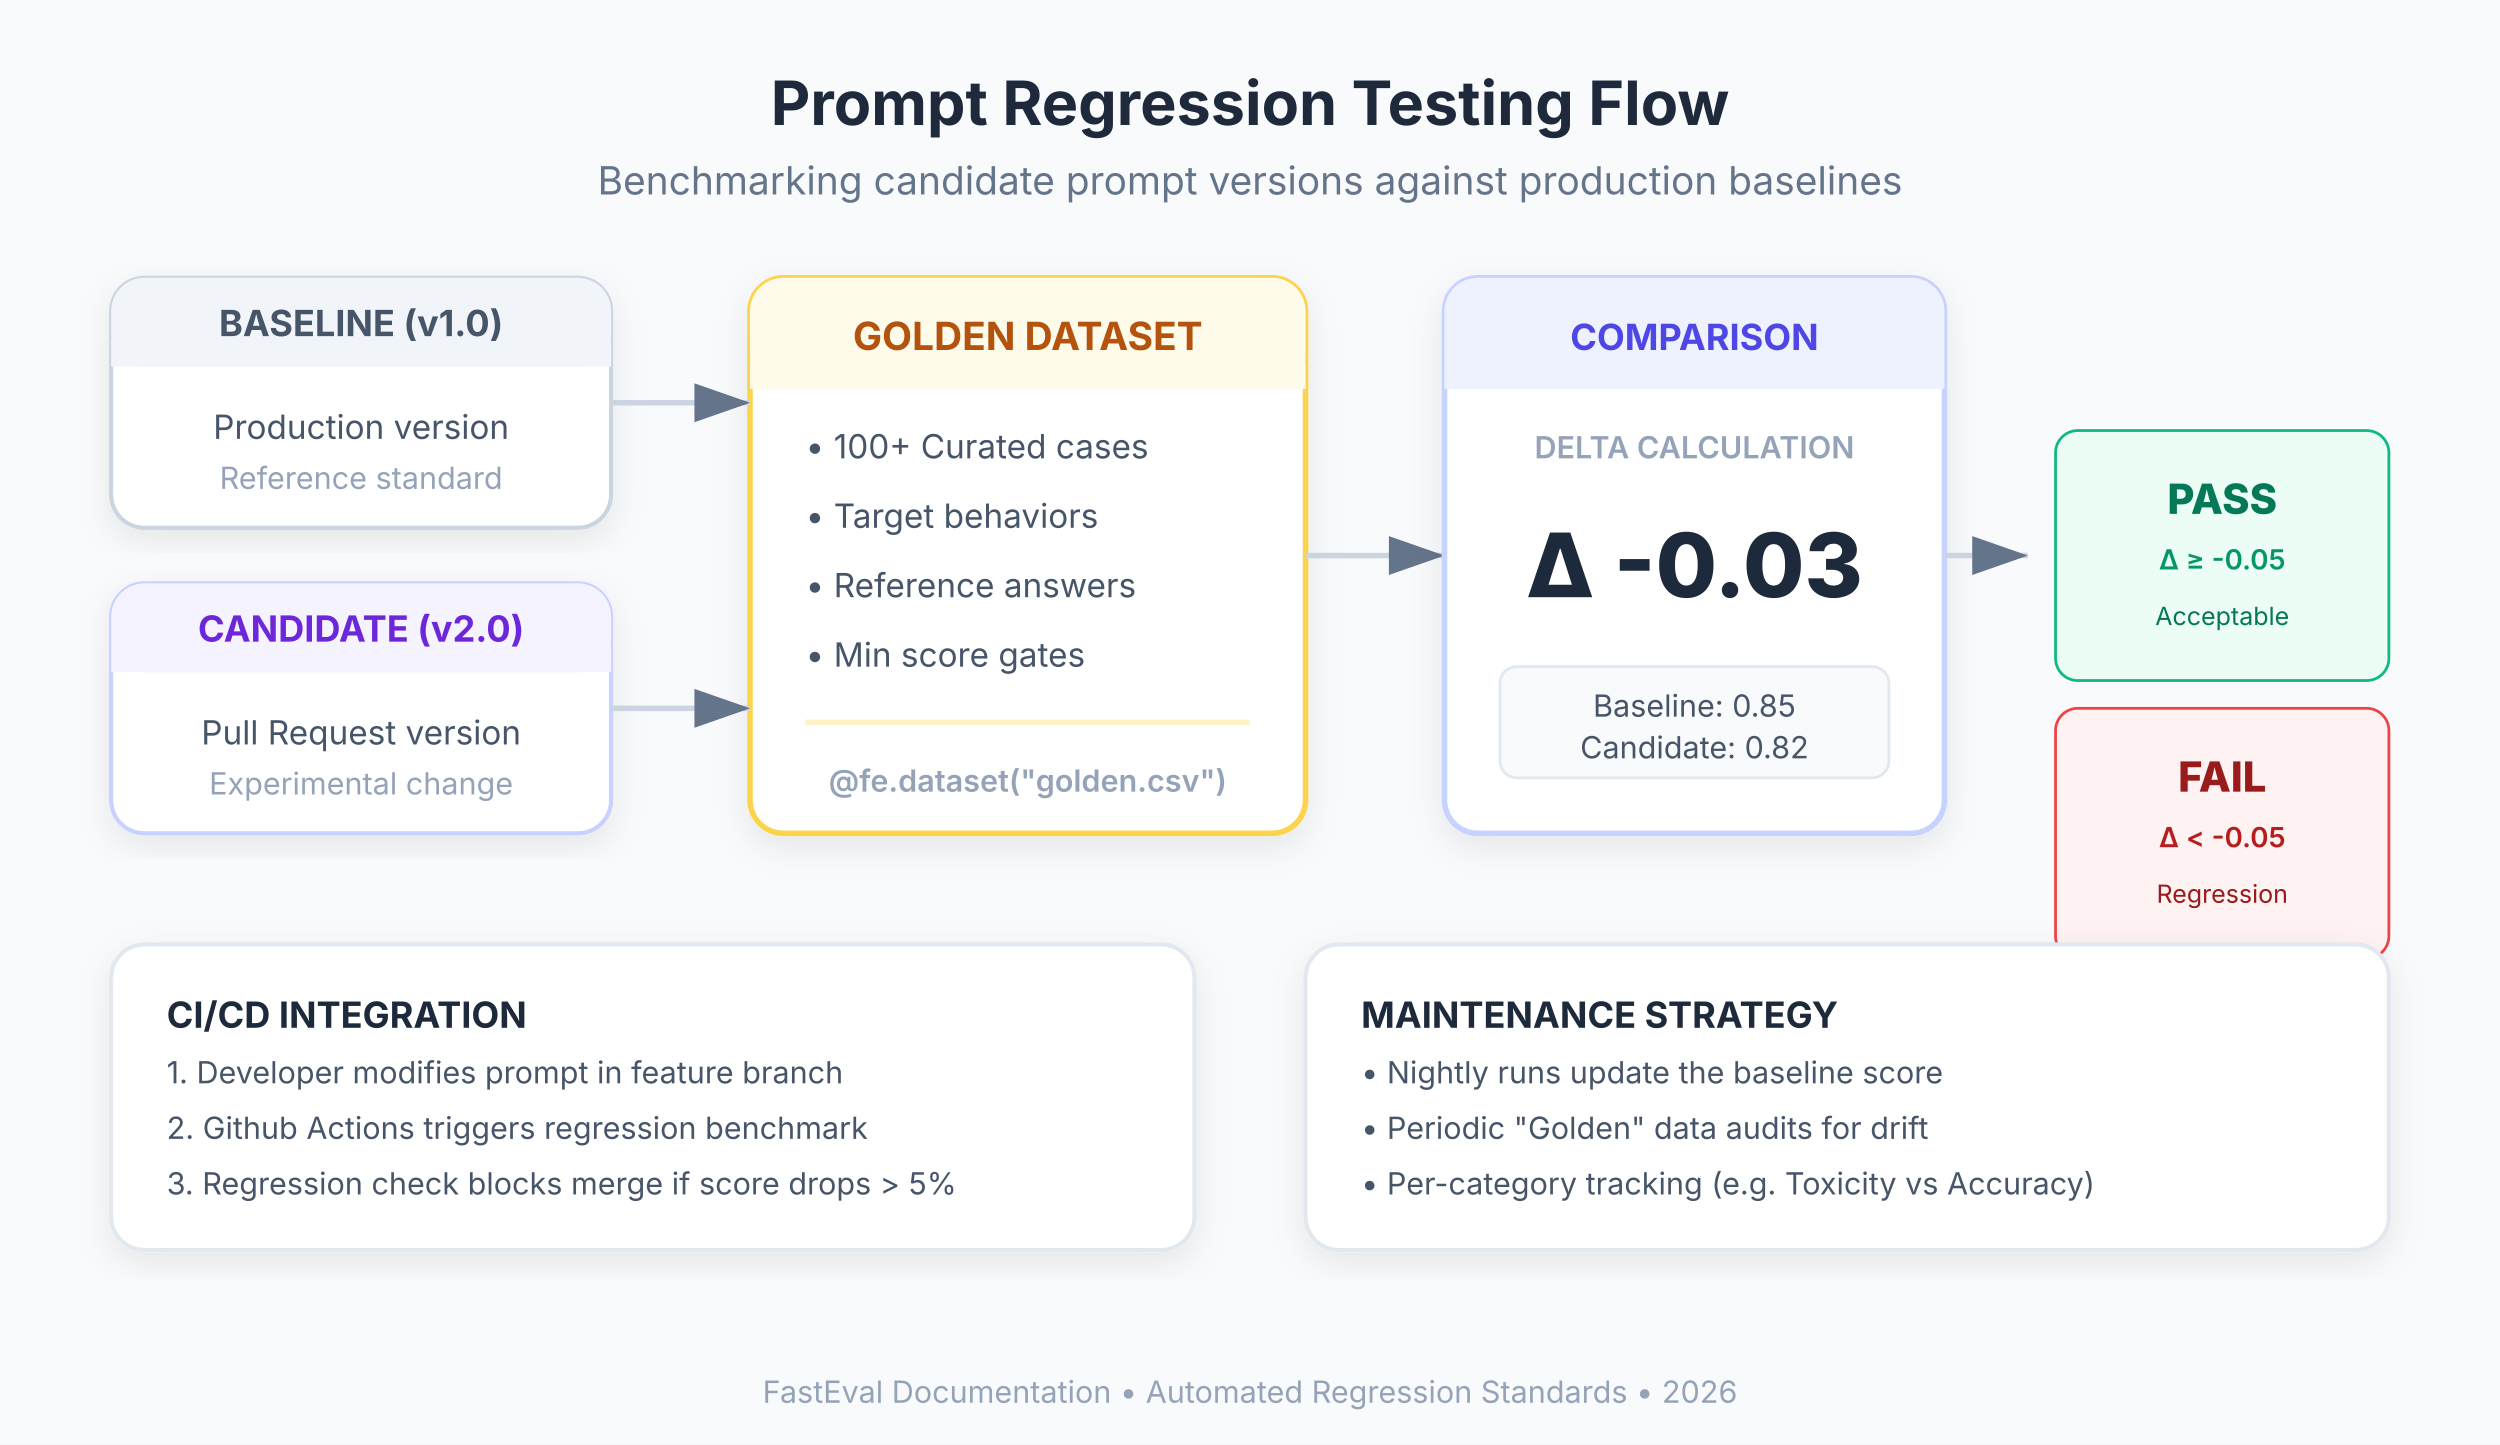
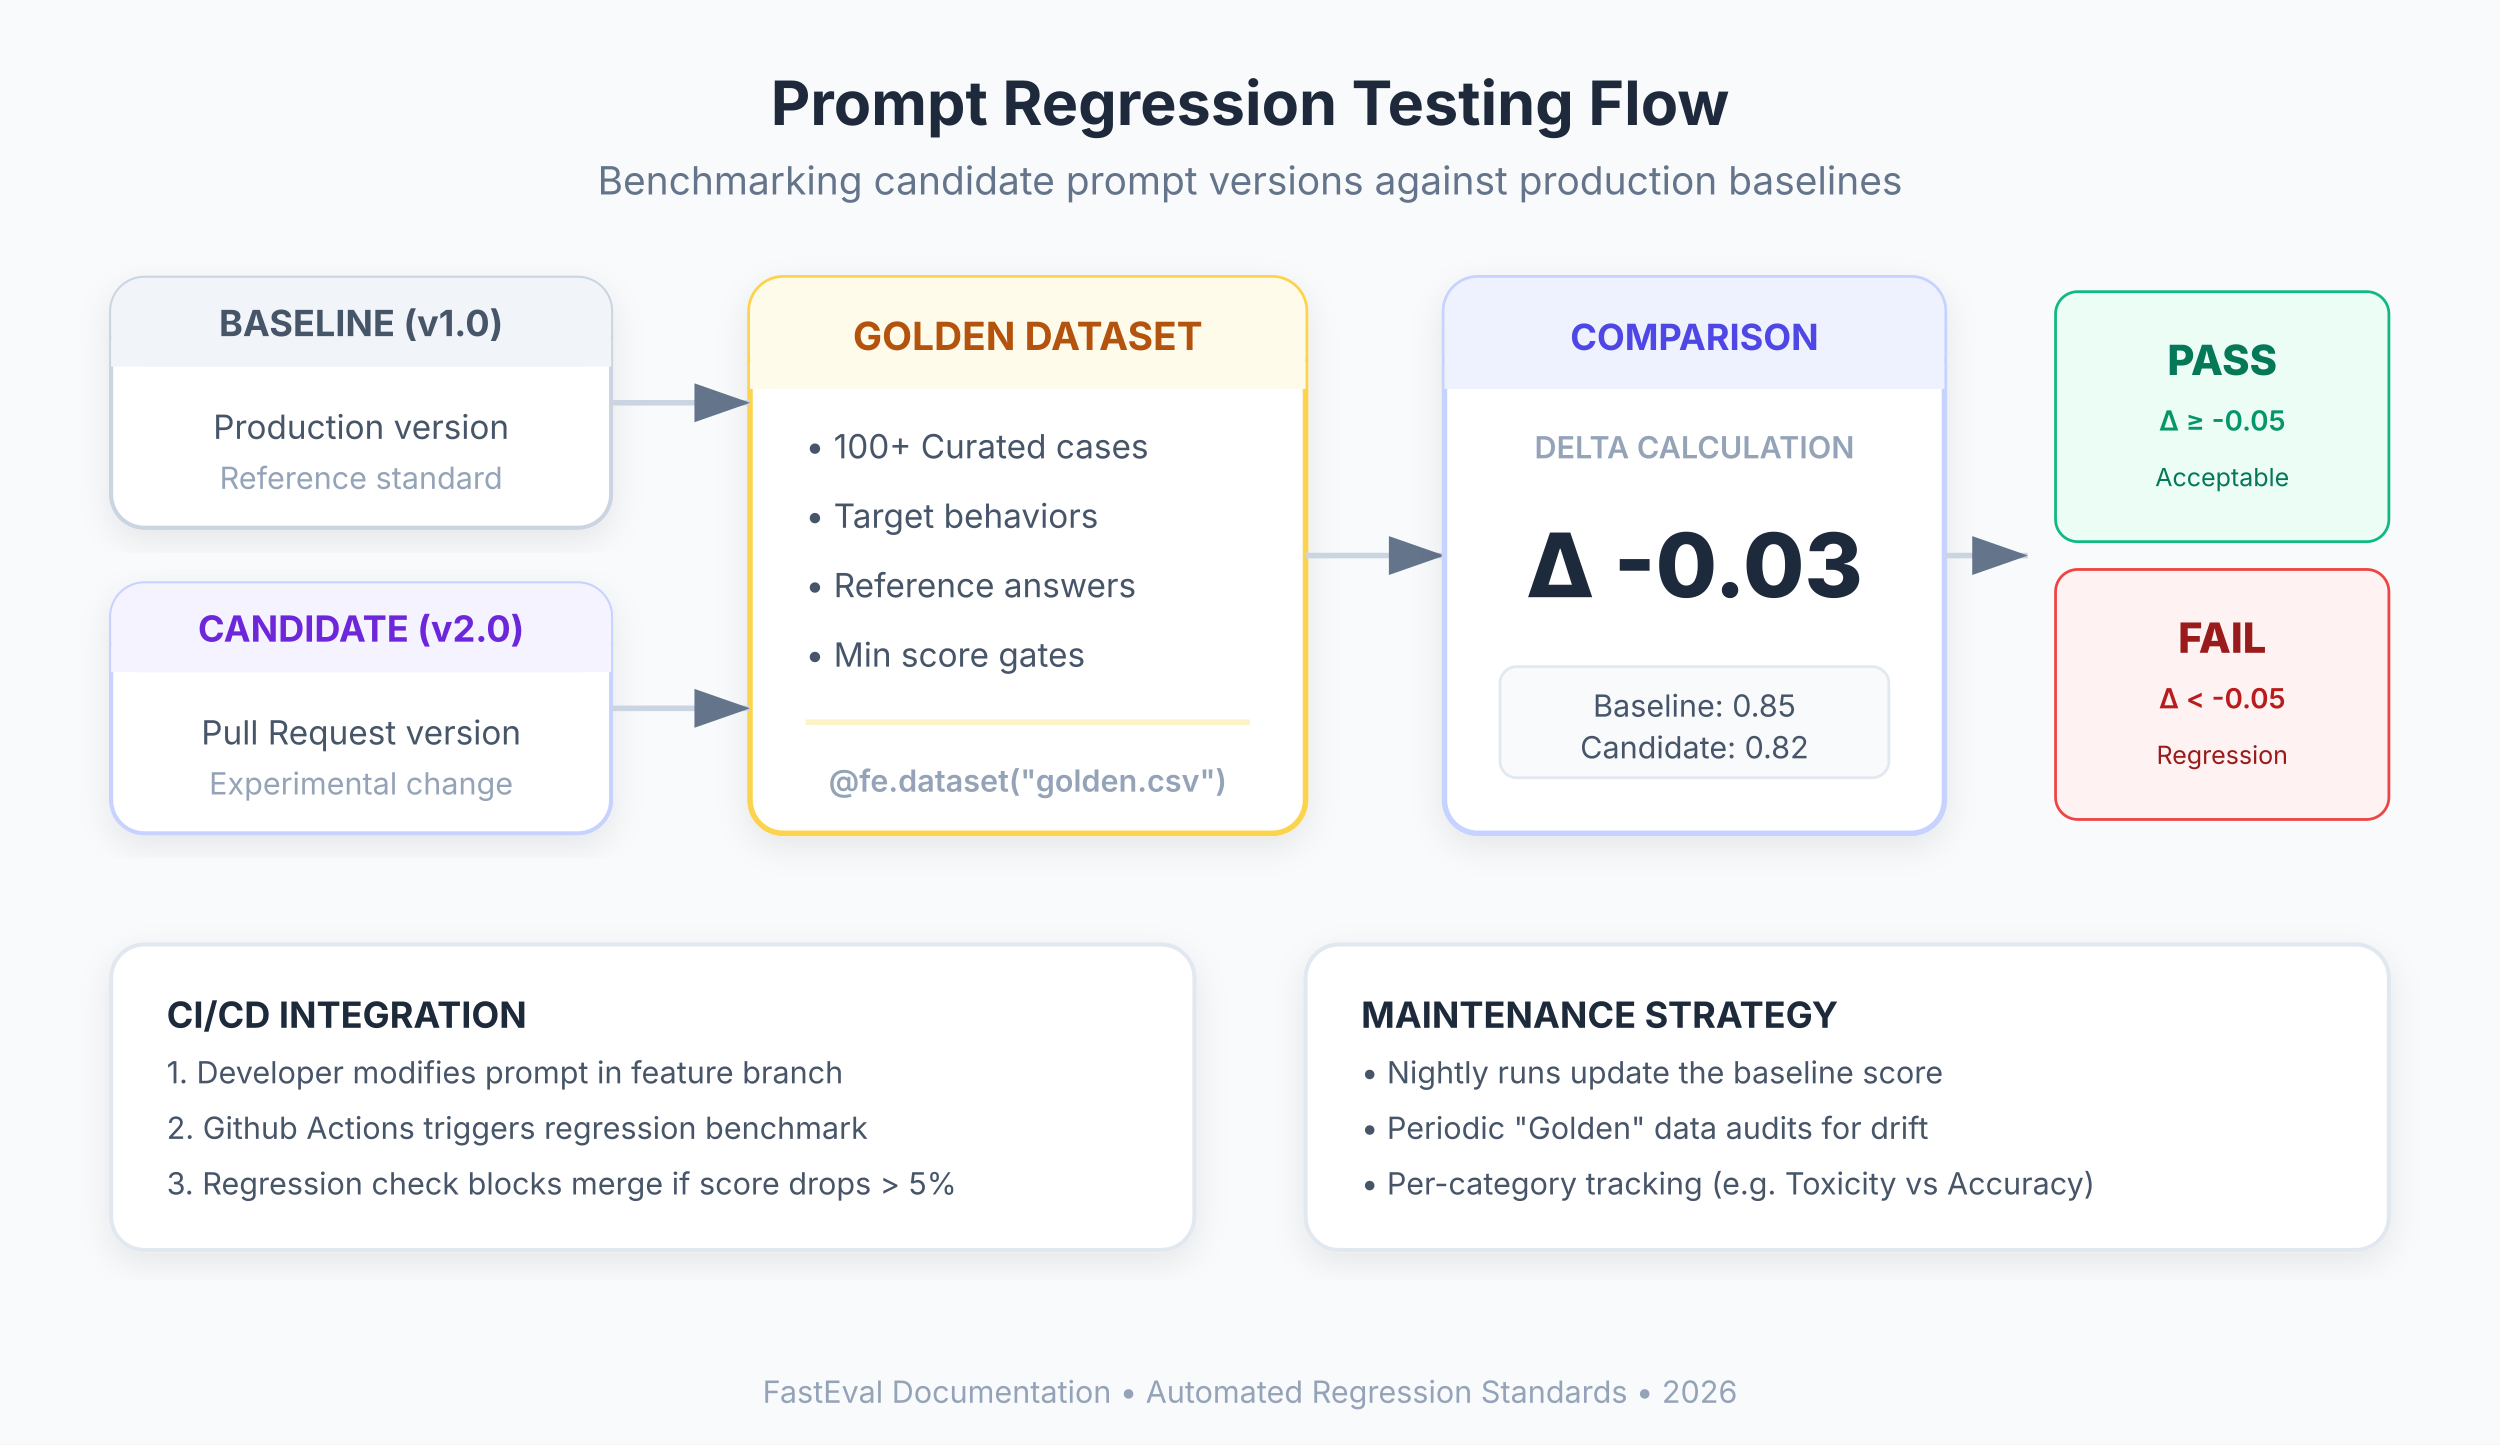
<svg xmlns="http://www.w3.org/2000/svg" viewBox="0 0 900 520" font-family="Inter, system-ui, -apple-system, sans-serif">
  <defs>
    <filter id="shadow" x="-10%" y="-10%" width="120%" height="120%">
      <feDropShadow dx="0" dy="4" stdDeviation="6" flood-opacity="0.08" />
    </filter>
    <marker id="arrowhead" markerWidth="10" markerHeight="7" refX="10" refY="3.5" orient="auto">
      <polygon points="0 0, 10 3.5, 0 7" fill="#64748b" />
    </marker>
  </defs>
  <rect width="900" height="520" fill="#f8fafc" />
  <text x="450" y="45" text-anchor="middle" font-size="22" font-weight="700" fill="#1e293b">Prompt Regression Testing Flow</text>
  <text x="450" y="70" text-anchor="middle" font-size="14" fill="#64748b">Benchmarking candidate prompt versions against production baselines</text>
  <g transform="translate(40, 100)">
    <g filter="url(#shadow)">
      <rect width="180" height="90" rx="12" fill="white" stroke="#cbd5e1" stroke-width="1.5" />
      <rect width="180" height="32" rx="12" fill="#f1f5f9" />
      <rect y="22" width="180" height="10" fill="#f1f5f9" />
      <text x="90" y="21" text-anchor="middle" font-size="13" font-weight="700" fill="#475569">BASELINE (v1.0)</text>
      <text x="90" y="58" text-anchor="middle" font-size="12" fill="#475569">Production version</text>
      <text x="90" y="76" text-anchor="middle" font-size="11" fill="#94a3b8">Reference standard</text>
    </g>
    <g transform="translate(0, 110)" filter="url(#shadow)">
      <rect width="180" height="90" rx="12" fill="white" stroke="#c7d2fe" stroke-width="1.5" />
      <rect width="180" height="32" rx="12" fill="#f5f3ff" />
      <rect y="22" width="180" height="10" fill="#f5f3ff" />
      <text x="90" y="21" text-anchor="middle" font-size="13" font-weight="700" fill="#6d28d9">CANDIDATE (v2.0)</text>
      <text x="90" y="58" text-anchor="middle" font-size="12" fill="#475569">Pull Request version</text>
      <text x="90" y="76" text-anchor="middle" font-size="11" fill="#94a3b8">Experimental change</text>
    </g>
  </g>
  <g transform="translate(270, 100)" filter="url(#shadow)">
    <rect width="200" height="200" rx="12" fill="white" stroke="#fcd34d" stroke-width="2" />
    <rect width="200" height="40" rx="12" fill="#fffbeb" />
    <rect y="30" width="200" height="10" fill="#fffbeb" />
    <text x="100" y="26" text-anchor="middle" font-size="14" font-weight="700" fill="#b45309">GOLDEN DATASET</text>
    <g transform="translate(20, 65)" font-size="12" fill="#475569">
      <text y="0">• 100+ Curated cases</text>
      <text y="25">• Target behaviors</text>
      <text y="50">• Reference answers</text>
      <text y="75">• Min score gates</text>
    </g>
    <line x1="20" y1="160" x2="180" y2="160" stroke="#fef3c7" stroke-width="2" />
    <text x="100" y="185" text-anchor="middle" font-size="11" font-weight="600" fill="#94a3b8">@fe.dataset("golden.csv")</text>
  </g>
  <g fill="none" stroke="#cbd5e1" stroke-width="2">
    <path d="M 220 145 L 270 145" marker-end="url(#arrowhead)" />
    <path d="M 220 255 L 270 255" marker-end="url(#arrowhead)" />
    <path d="M 470 200 L 520 200" marker-end="url(#arrowhead)" />
  </g>
  <g transform="translate(520, 100)">
    <g filter="url(#shadow)">
      <rect width="180" height="200" rx="12" fill="white" stroke="#c7d2fe" stroke-width="2" />
      <rect width="180" height="40" rx="12" fill="#eef2ff" />
      <rect y="30" width="180" height="10" fill="#eef2ff" />
      <text x="90" y="26" text-anchor="middle" font-size="13" font-weight="700" fill="#4f46e5">COMPARISON</text>
      <text x="90" y="65" text-anchor="middle" font-size="11" font-weight="600" fill="#94a3b8">DELTA CALCULATION</text>
      <text x="90" y="115" text-anchor="middle" font-size="32" font-weight="800" fill="#1e293b">Δ -0.03</text>
      <rect x="20" y="140" width="140" height="40" rx="6" fill="#f8fafc" stroke="#e2e8f0" />
      <text x="90" y="158" text-anchor="middle" font-size="11" fill="#475569">Baseline: 0.85</text>
      <text x="90" y="173" text-anchor="middle" font-size="11" fill="#475569">Candidate: 0.82</text>
    </g>
  </g>
  <g transform="translate(740, 100)">
-     <g>
-       <path d="M -40 100 L -10 100" stroke="#cbd5e1" stroke-width="2" marker-end="url(#arrowhead)" />
+     <path d="M -40 100 L -10 100" stroke="#cbd5e1" stroke-width="2" marker-end="url(#arrowhead)" />
+     <g transform="translate(0, -50)">
      <rect x="0" y="55" width="120" height="90" rx="8" fill="#ecfdf5" stroke="#10b981" />
      <text x="60" y="85" text-anchor="middle" font-size="15" font-weight="800" fill="#047857">PASS</text>
      <text x="60" y="105" text-anchor="middle" font-size="10" font-weight="600" fill="#059669">Δ ≥ -0.05</text>
      <text x="60" y="125" text-anchor="middle" font-size="9" fill="#047857">Acceptable</text>
      <rect x="0" y="155" width="120" height="90" rx="8" fill="#fef2f2" stroke="#ef4444" />
      <text x="60" y="185" text-anchor="middle" font-size="15" font-weight="800" fill="#991b1b">FAIL</text>
      <text x="60" y="205" text-anchor="middle" font-size="10" font-weight="600" fill="#b91c1c">Δ &lt; -0.05</text>
      <text x="60" y="225" text-anchor="middle" font-size="9" fill="#991b1b">Regression</text>
    </g>
  </g>
  <g transform="translate(40, 340)">
    <g filter="url(#shadow)">
      <rect width="390" height="110" rx="12" fill="white" stroke="#e2e8f0" stroke-width="1.5" />
      <text x="20" y="30" font-size="13" font-weight="700" fill="#1e293b">CI/CD INTEGRATION</text>
      <g transform="translate(20, 50)" font-size="11" fill="#475569">
        <text y="0">1. Developer modifies prompt in feature branch</text>
        <text y="20">2. Github Actions triggers regression benchmark</text>
        <text y="40">3. Regression check blocks merge if score drops &gt; 5%</text>
      </g>
    </g>
    <g transform="translate(430, 0)" filter="url(#shadow)">
      <rect width="390" height="110" rx="12" fill="white" stroke="#e2e8f0" stroke-width="1.5" />
      <text x="20" y="30" font-size="13" font-weight="700" fill="#1e293b">MAINTENANCE STRATEGY</text>
      <g transform="translate(20, 50)" font-size="11" fill="#475569">
        <text y="0">• Nightly runs update the baseline score</text>
        <text y="20">• Periodic "Golden" data audits for drift</text>
        <text y="40">• Per-category tracking (e.g. Toxicity vs Accuracy)</text>
      </g>
    </g>
  </g>
  <text x="450" y="505" text-anchor="middle" font-size="11" fill="#94a3b8">FastEval Documentation • Automated Regression Standards • 2026</text>
</svg>
